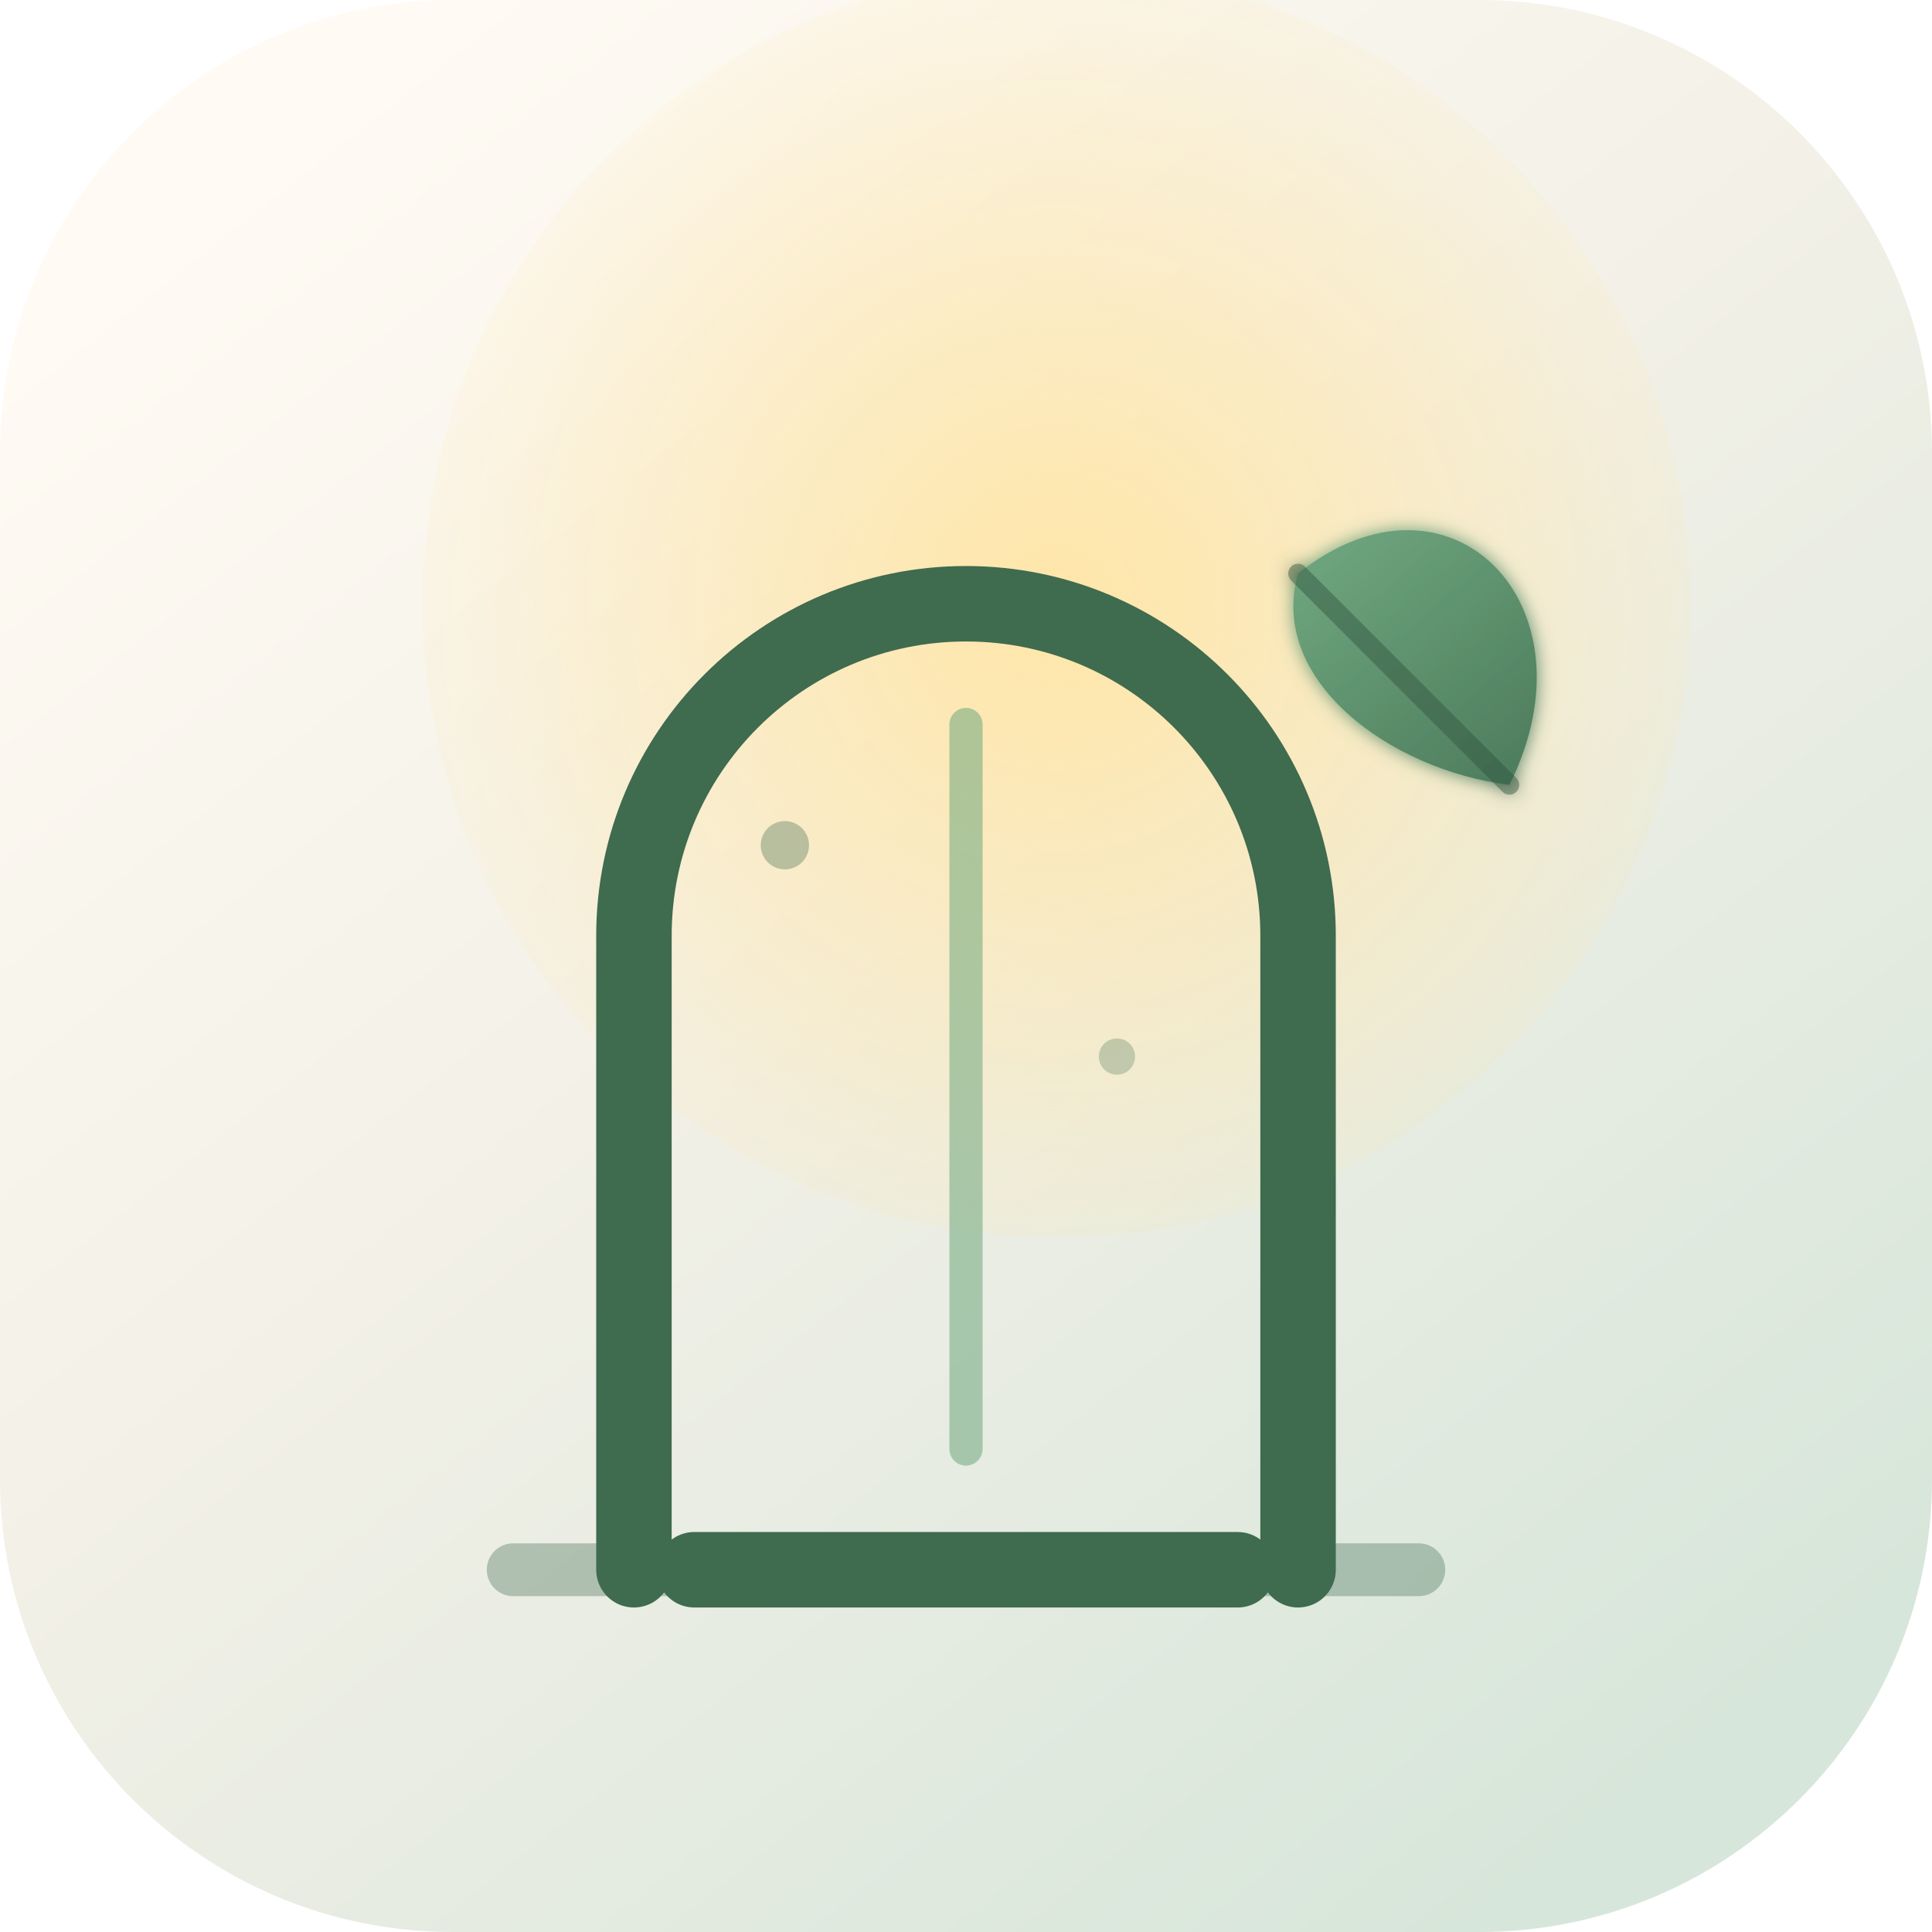
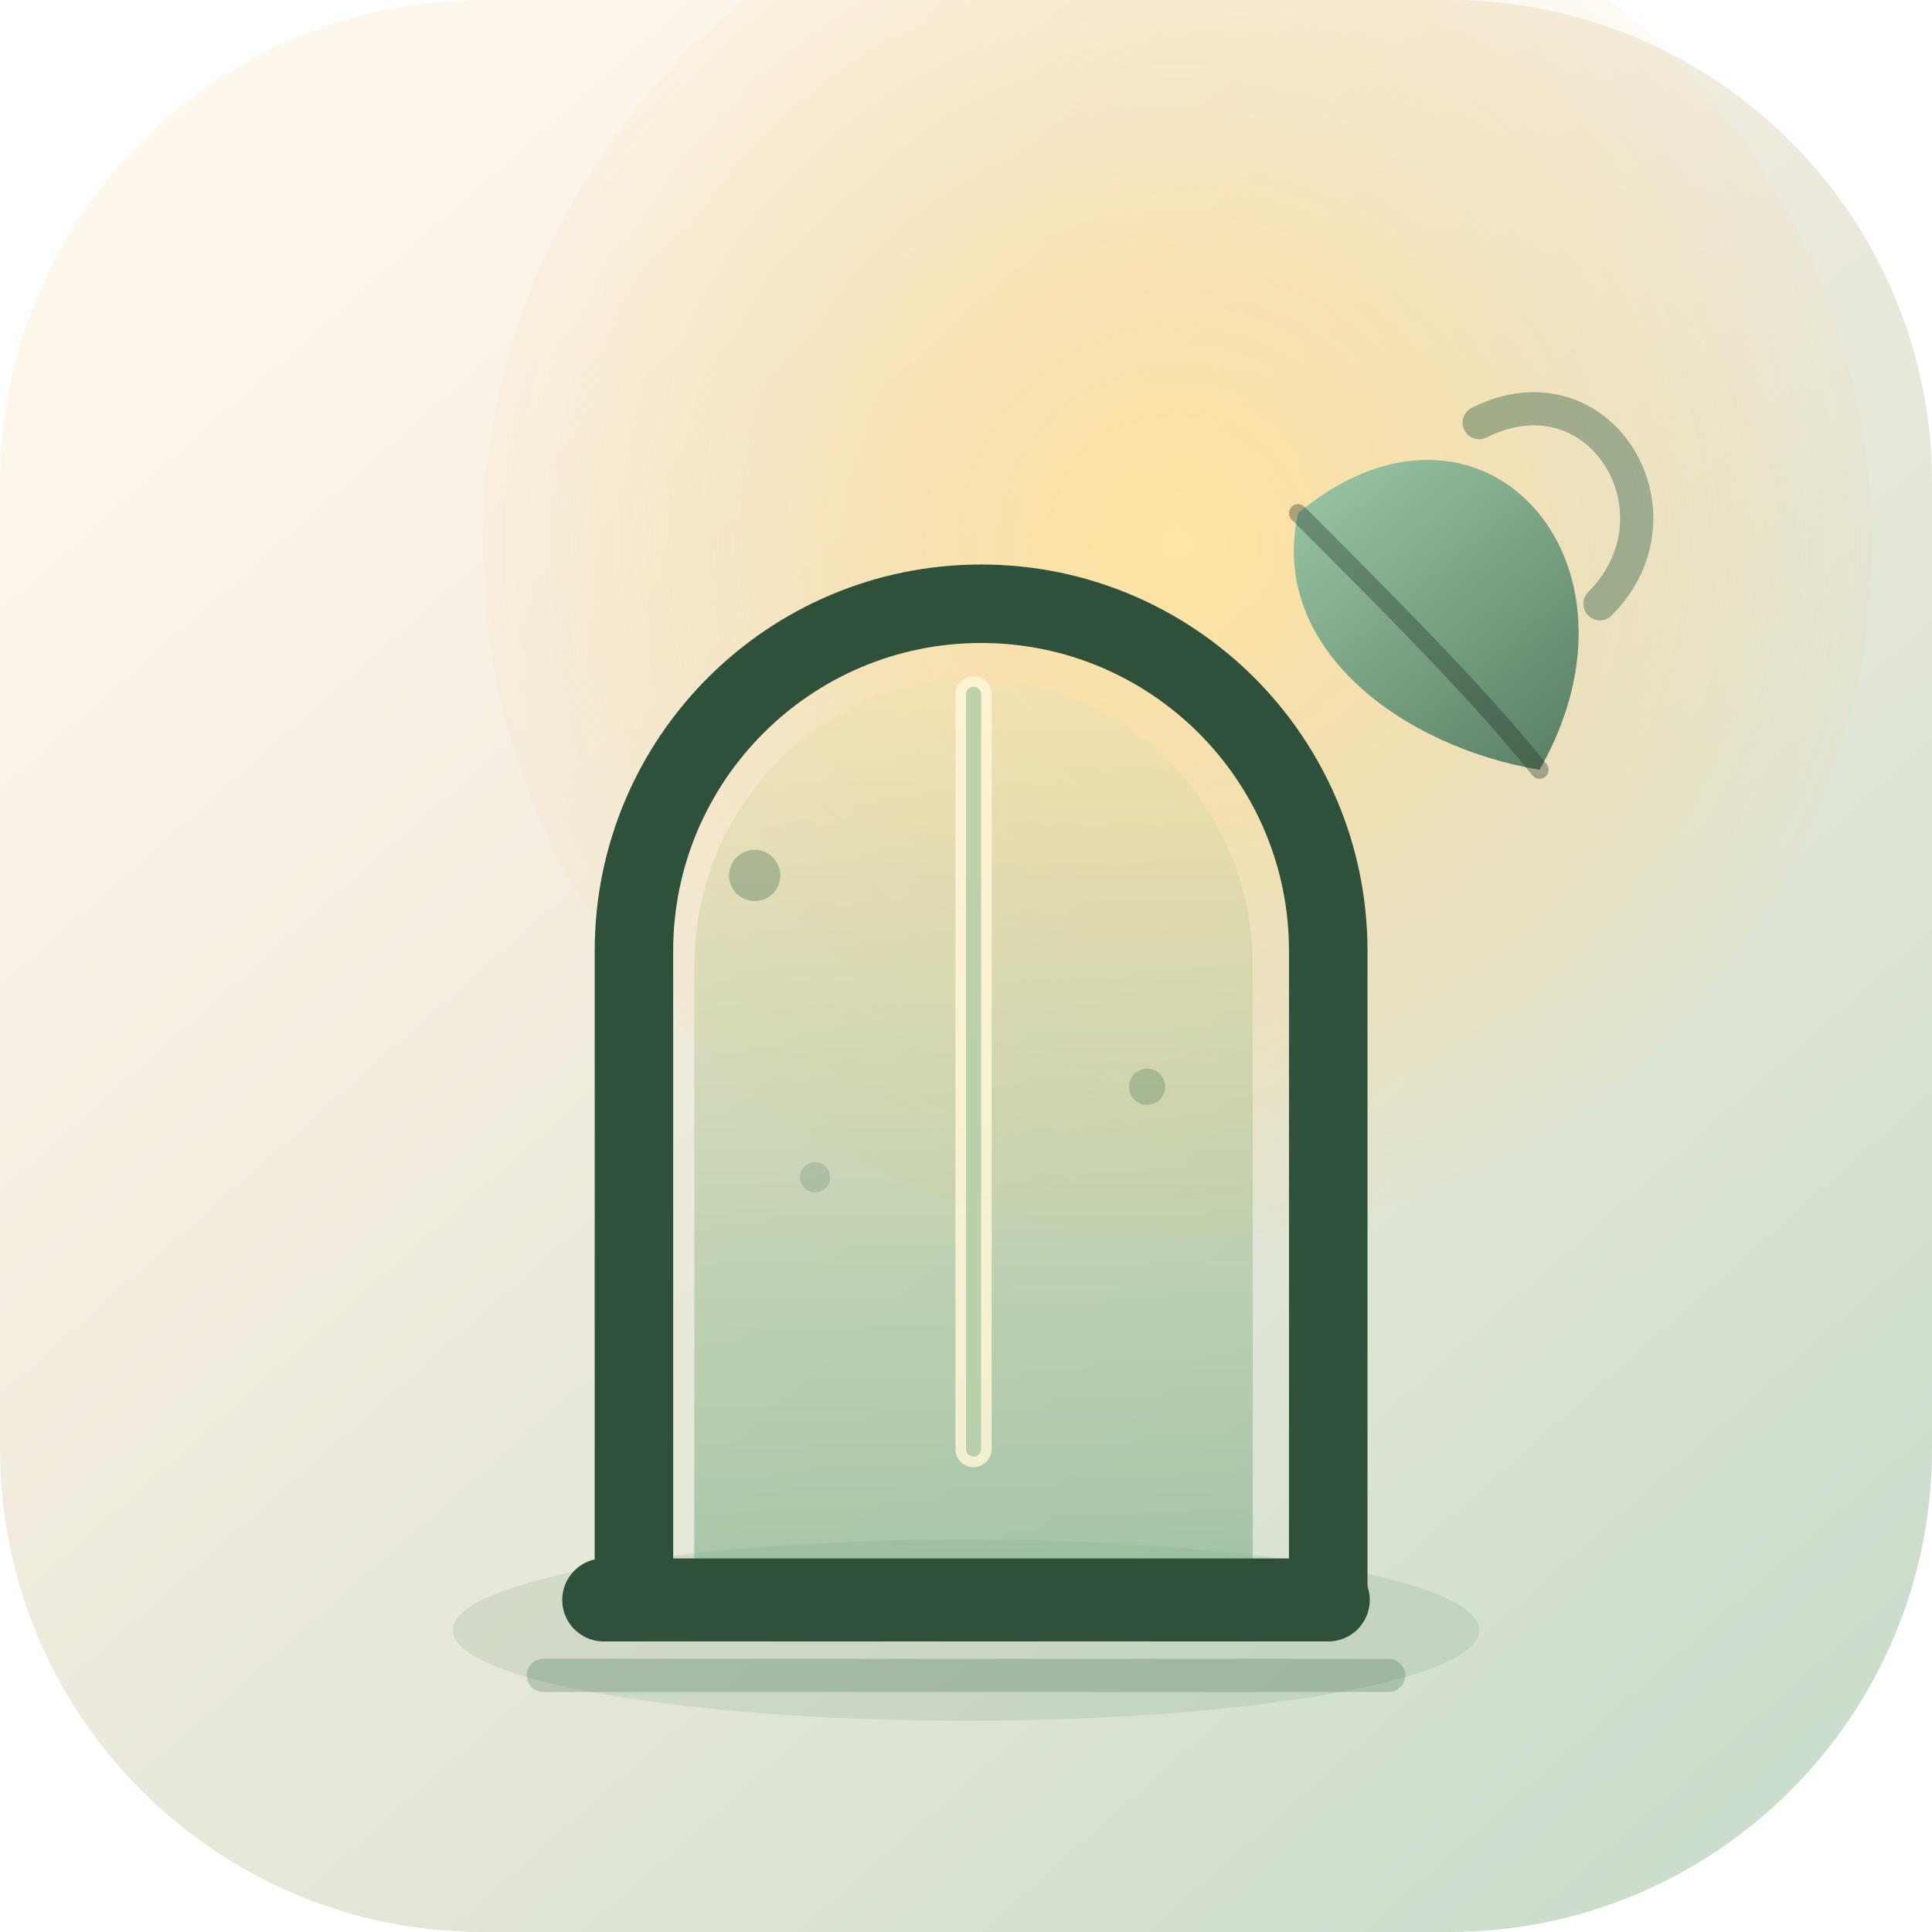
<svg xmlns="http://www.w3.org/2000/svg" viewBox="0 0 128 128" fill="none" role="img" aria-label="Outset">
  <defs>
-     <linearGradient id="bg" x1="20" y1="8" x2="108" y2="120" gradientUnits="userSpaceOnUse">
-       <stop stop-color="#FFFBF4" />
-       <stop offset="0.45" stop-color="#F2F0E7" />
-       <stop offset="1" stop-color="#D7E6DA" />
+     <linearGradient id="lg-bg" x1="12" y1="4" x2="118" y2="124" gradientUnits="userSpaceOnUse">
+       <stop stop-color="#FFF8EE" />
+       <stop offset="0.38" stop-color="#F3EDE0" />
+       <stop offset="1" stop-color="#C9DCCB" />
    </linearGradient>
-     <radialGradient id="glow" cx="0" cy="0" r="1" gradientUnits="userSpaceOnUse" gradientTransform="translate(70 40) rotate(90) scale(48)">
-       <stop stop-color="#FFE6A8" />
-       <stop offset="1" stop-color="#FFE6A8" stop-opacity="0" />
+     <radialGradient id="lg-sun" cx="0" cy="0" r="1" gradientUnits="userSpaceOnUse" gradientTransform="translate(78 36) rotate(90) scale(52)">
+       <stop stop-color="#FFE4A3" />
+       <stop offset="0.55" stop-color="#F6D48A" stop-opacity="0.35" />
+       <stop offset="1" stop-color="#F6D48A" stop-opacity="0" />
    </radialGradient>
-     <linearGradient id="leafG" x1="78" y1="34" x2="102" y2="62" gradientUnits="userSpaceOnUse">
-       <stop stop-color="#7BB48A" />
-       <stop offset="1" stop-color="#3F6B4F" />
+     <linearGradient id="lg-door" x1="64" y1="38" x2="64" y2="108" gradientUnits="userSpaceOnUse">
+       <stop stop-color="#FFE9B8" />
+       <stop offset="1" stop-color="#6FA87E" />
    </linearGradient>
-     <filter id="soft" x="-20%" y="-20%" width="140%" height="140%">
-       <feGaussianBlur stdDeviation="0.6" result="b" />
-       <feMerge>
-         <feMergeNode in="b" />
-         <feMergeNode in="SourceGraphic" />
-       </feMerge>
+     <linearGradient id="lg-leaf" x1="82" y1="30" x2="112" y2="66" gradientUnits="userSpaceOnUse">
+       <stop stop-color="#A3D0AD" />
+       <stop offset="1" stop-color="#2F513C" />
+     </linearGradient>
+     <filter id="lg-soft" x="-25%" y="-25%" width="150%" height="150%">
+       <feGaussianBlur stdDeviation="0.7" />
    </filter>
  </defs>
-   <rect width="128" height="128" rx="30" fill="url(#bg)" />
-   <circle cx="70" cy="40" r="42" fill="url(#glow)" />
-   <path d="M34 104h60" stroke="#3F6B4F" stroke-width="3.5" stroke-linecap="round" opacity="0.35" />
-   <path d="M42 104V62c0-12.15 9.85-22 22-22s22 9.85 22 22v42" stroke="#3F6B4F" stroke-width="5" stroke-linecap="round" stroke-linejoin="round" />
-   <path d="M64 48v48" stroke="#6FA87E" stroke-width="2.2" stroke-linecap="round" opacity="0.55" />
-   <path d="M46 104h36" stroke="#3F6B4F" stroke-width="5" stroke-linecap="round" />
-   <g filter="url(#soft)">
-     <path d="M86 38c10-8 20 2 14 14-8-1-16-7-14-14z" fill="url(#leafG)" />
-     <path d="M86 38c5 5 10 10 14 14" stroke="#2F513C" stroke-width="1.3" stroke-linecap="round" opacity="0.45" />
+   <rect width="128" height="128" rx="32" fill="url(#lg-bg)" />
+   <circle cx="78" cy="36" r="46" fill="url(#lg-sun)" />
+   <ellipse cx="64" cy="108" rx="34" ry="6" fill="#3F6B4F" opacity="0.12" />
+   <path d="M46 104V64c0-10.5 8.3-19 18.5-19S83 53.5 83 64v40" fill="url(#lg-door)" opacity="0.55" />
+   <path d="M42 106V63c0-12.7 10.3-23 23-23s23 10.3 23 23v43" stroke="#2F513C" stroke-width="5.2" stroke-linecap="round" />
+   <path d="M64.5 46v50" stroke="#FFF6D8" stroke-width="2.4" stroke-linecap="round" opacity="0.85" />
+   <path d="M64.5 46v50" stroke="#6FA87E" stroke-width="1" stroke-linecap="round" opacity="0.45" />
+   <path d="M40 106h48" stroke="#2F513C" stroke-width="5.5" stroke-linecap="round" />
+   <path d="M36 111h56" stroke="#3F6B4F" stroke-width="2.2" stroke-linecap="round" opacity="0.28" />
+   <g>
+     <path d="M86 34c12-10 24 3 16 17-9-1.5-18-8-16-17z" fill="url(#lg-leaf)" />
+     <path d="M86 34c6 6 12 12 16 17" stroke="#1C2A22" stroke-width="1.2" stroke-linecap="round" opacity="0.35" />
+     <path d="M98 28c8-4 14 6 8 12" stroke="#3F6B4F" stroke-width="2.2" stroke-linecap="round" opacity="0.45" />
  </g>
-   <circle cx="52" cy="56" r="1.6" fill="#3F6B4F" opacity="0.35" />
-   <circle cx="74" cy="70" r="1.2" fill="#3F6B4F" opacity="0.28" />
+   <circle cx="50" cy="58" r="1.7" fill="#3F6B4F" opacity="0.35" />
+   <circle cx="76" cy="72" r="1.2" fill="#3F6B4F" opacity="0.28" />
+   <circle cx="54" cy="78" r="1" fill="#3F6B4F" opacity="0.2" />
</svg>
